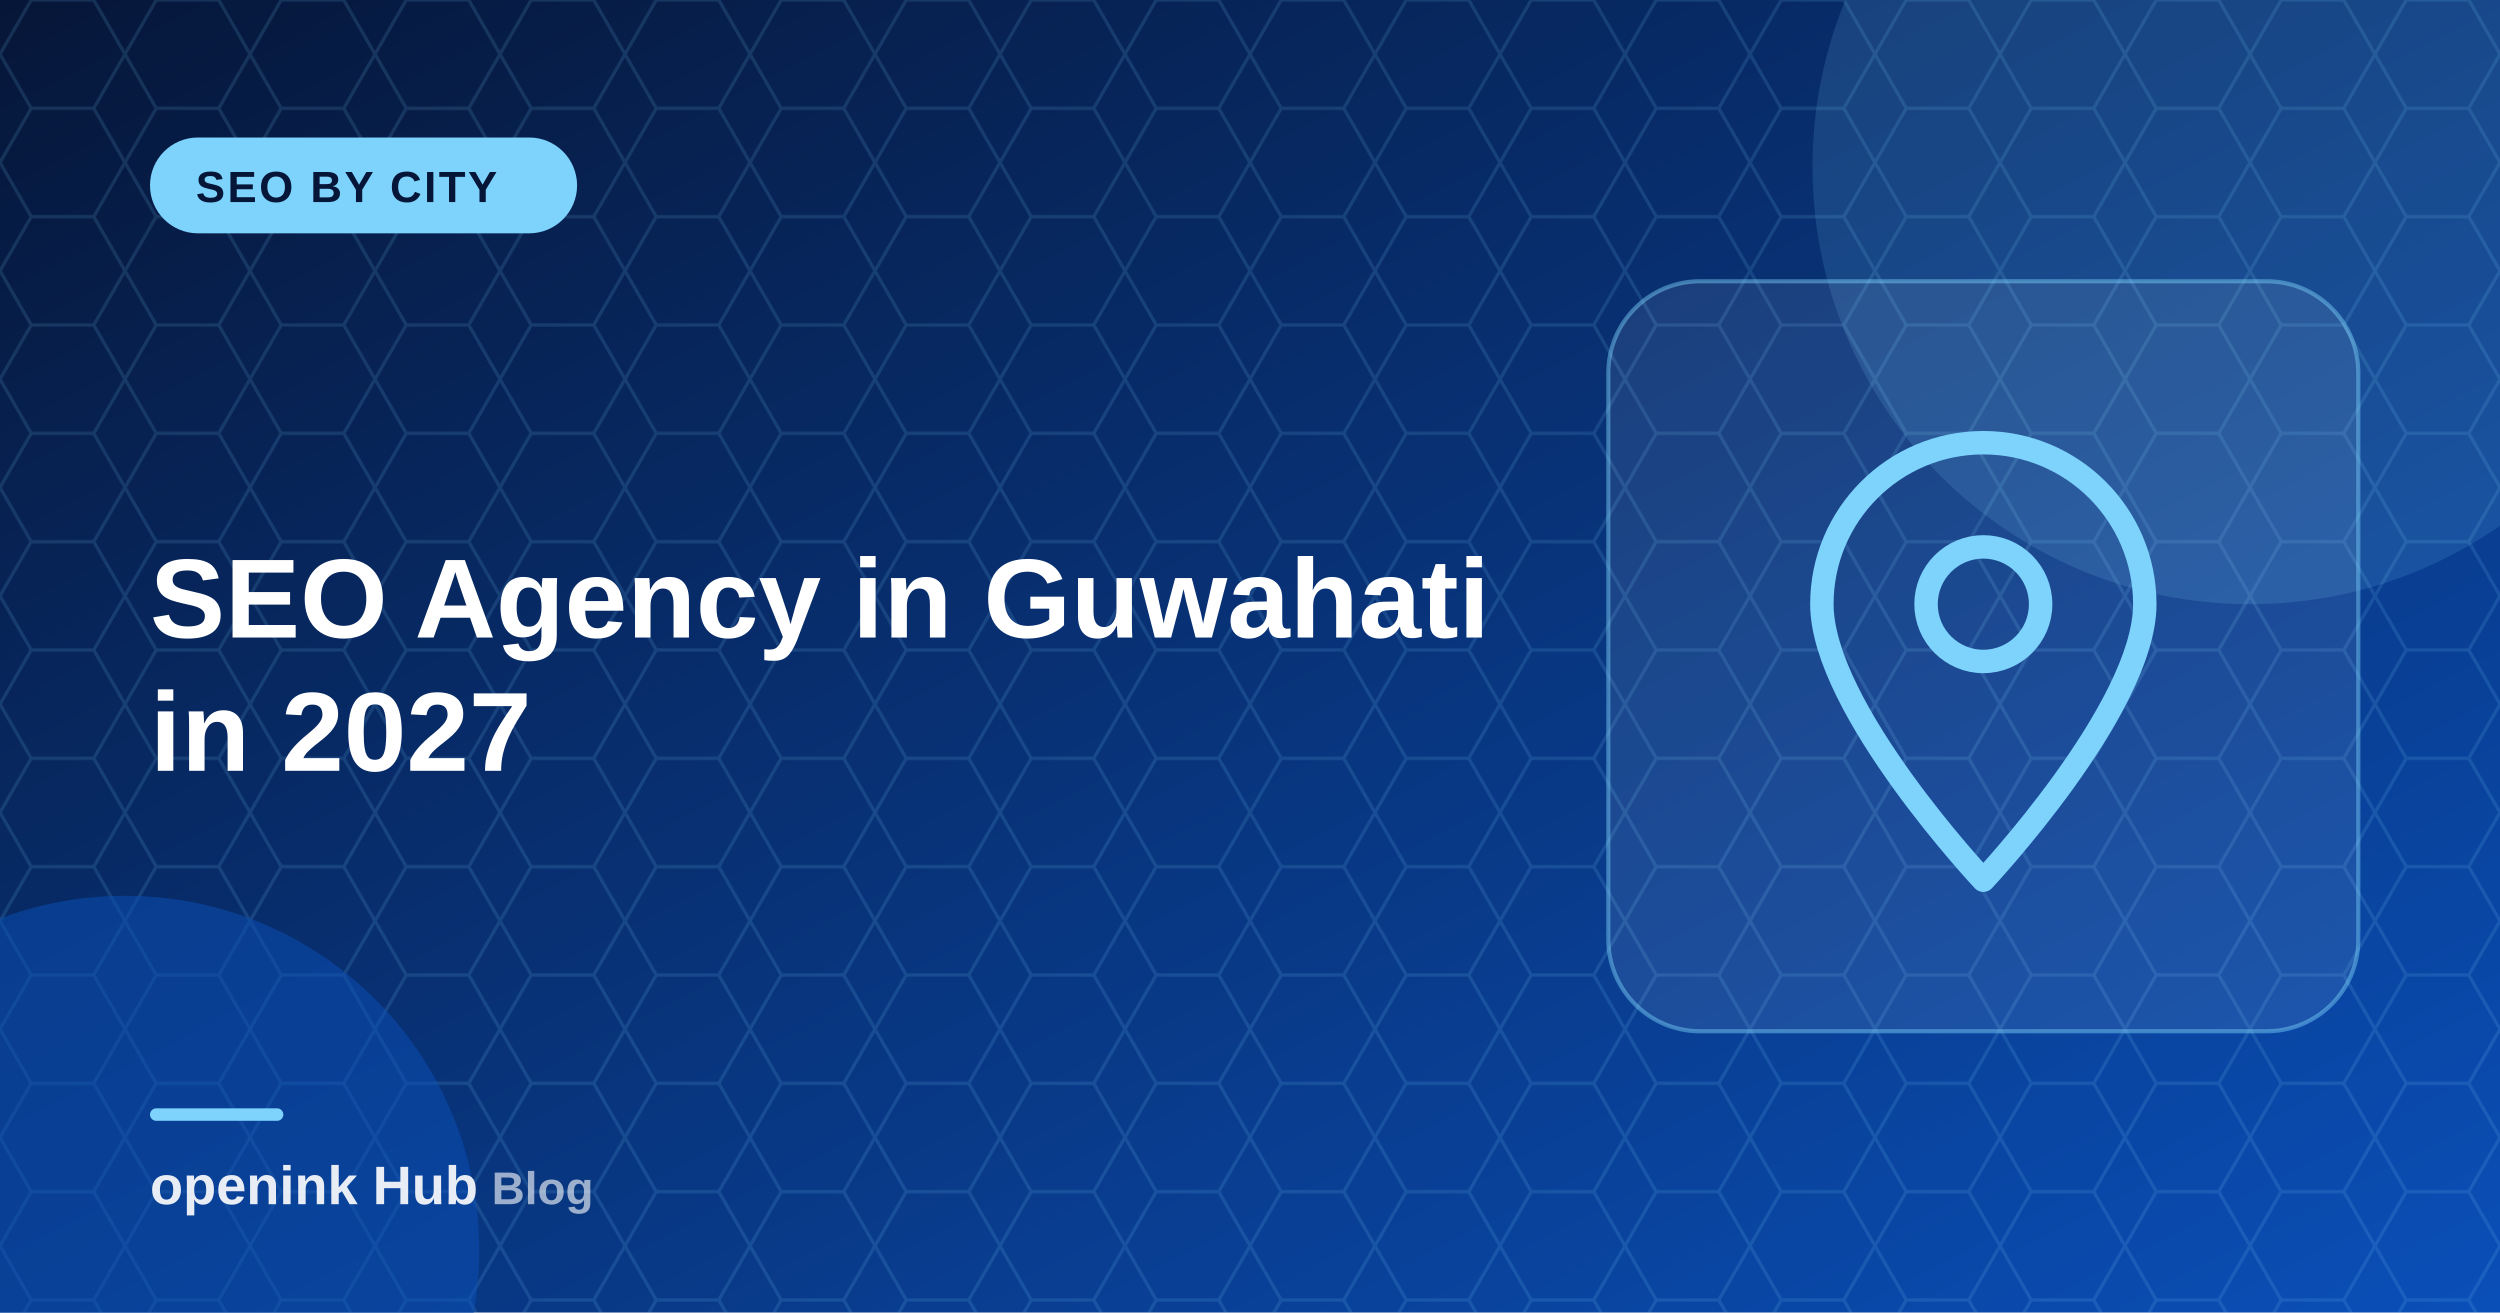
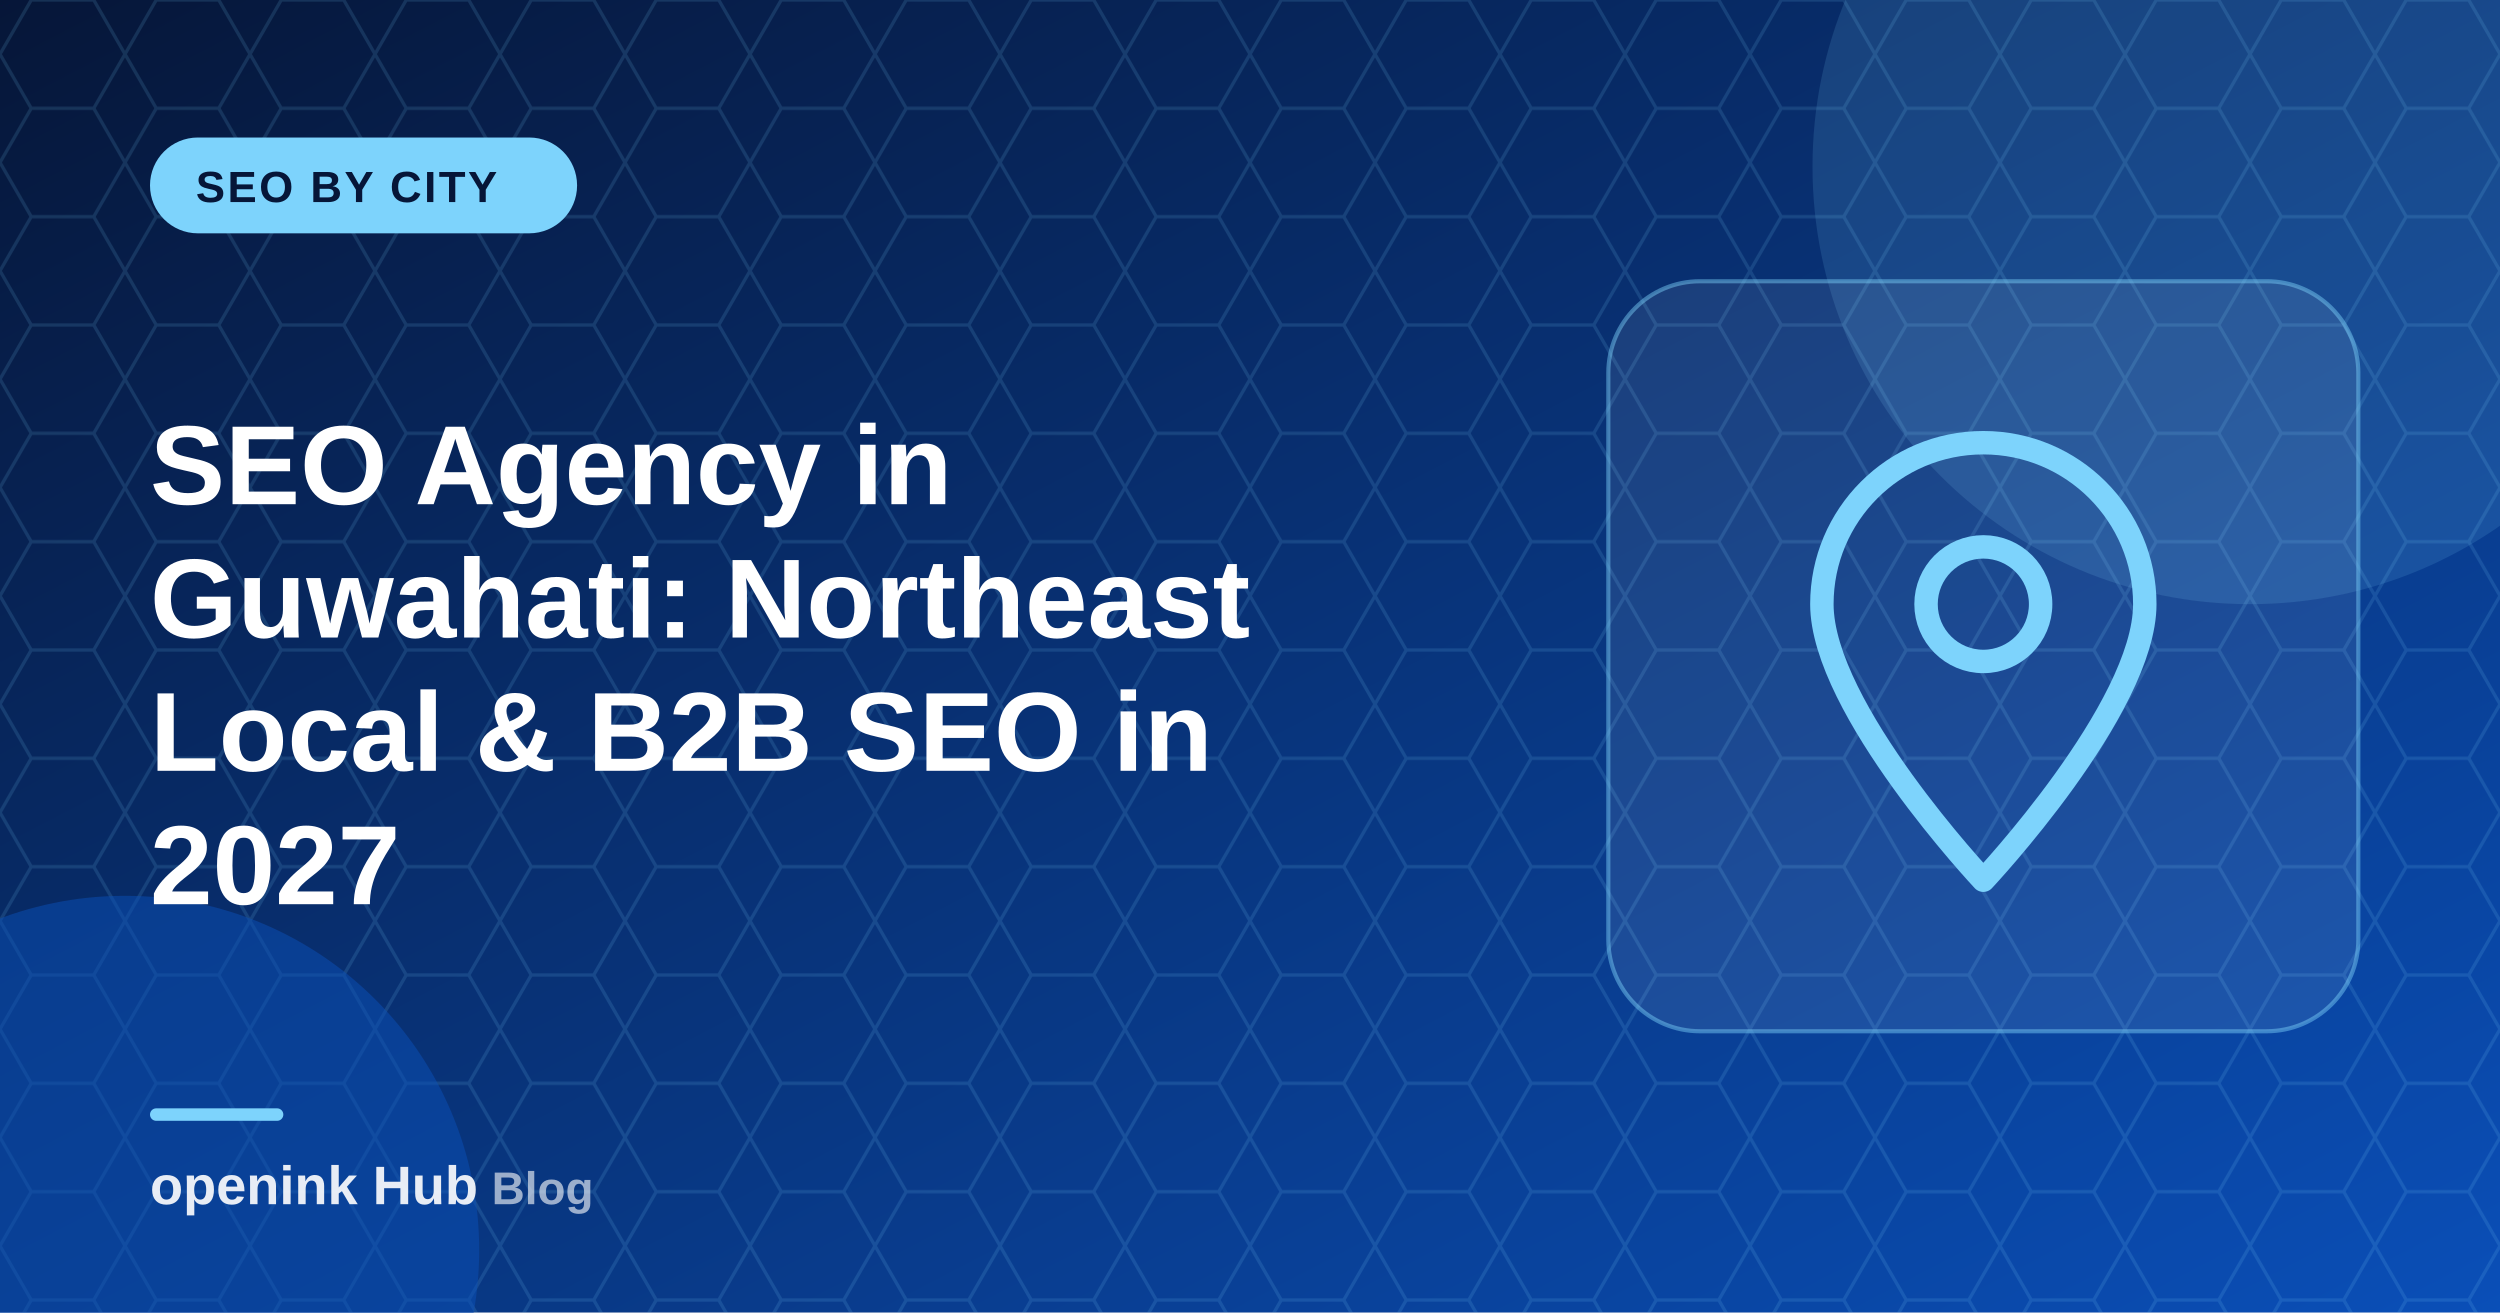
- <svg xmlns="http://www.w3.org/2000/svg" width="1200" height="630" viewBox="0 0 1200 630" role="img" aria-label="SEO Agency in Guwahati in 2027">
+ <svg xmlns="http://www.w3.org/2000/svg" width="1200" height="630" viewBox="0 0 1200 630" role="img" aria-label="SEO Agency in Guwahati: Northeast Local &amp; B2B SEO in 2027">
  <defs>
    <linearGradient id="g" x1="0" y1="0" x2="1" y2="1">
      <stop offset="0" stop-color="#061638" />
      <stop offset="1" stop-color="#0a4fb8" />
    </linearGradient>
    <pattern id="p" width="60" height="52" patternUnits="userSpaceOnUse">
      <path d="M15 0h30l15 26-15 26H15L0 26Z" fill="none" stroke="#7dd3fc" stroke-width="1.6" />
    </pattern>
    <style>.ic{fill:none;stroke:#7dd3fc;stroke-width:9;stroke-linecap:round;stroke-linejoin:round}.ic .f{fill:#7dd3fc;stroke:none}</style>
  </defs>
  <rect width="1200" height="630" fill="url(#g)" />
  <rect width="1200" height="630" fill="url(#p)" opacity=".14" />
  <circle cx="1080" cy="80" r="210" fill="#7dd3fc" opacity=".14" />
  <circle cx="60" cy="600" r="170" fill="#0a4fb8" opacity=".5" />
  <rect x="772" y="135" width="360" height="360" rx="44" fill="#fff" fill-opacity=".08" stroke="#7dd3fc" stroke-opacity=".45" stroke-width="2" />
  <g class="ic" transform="translate(827 190) scale(1.25)">
    <path d="M100 186S38 120 38 80a62 62 0 0 1 124 0c0 40-62 106-62 106Z" />
    <circle cx="100" cy="80" r="22" />
  </g>
  <rect x="72" y="66" width="205" height="46" rx="23" fill="#7dd3fc" />
  <text x="94" y="97" fill="#061638" font-family="Segoe UI,Arial,sans-serif" font-size="21" font-weight="700" letter-spacing="1.2">SEO BY CITY</text>
-   <text x="72" y="306" fill="#fff" font-family="Segoe UI,Arial,sans-serif" font-size="54" font-weight="800">SEO Agency in Guwahati</text>
-   <text x="72" y="370" fill="#fff" font-family="Segoe UI,Arial,sans-serif" font-size="54" font-weight="800">in 2027</text>
+   <text x="72" y="242" fill="#fff" font-family="Segoe UI,Arial,sans-serif" font-size="54" font-weight="800">SEO Agency in</text>
+   <text x="72" y="306" fill="#fff" font-family="Segoe UI,Arial,sans-serif" font-size="54" font-weight="800">Guwahati: Northeast</text>
+   <text x="72" y="370" fill="#fff" font-family="Segoe UI,Arial,sans-serif" font-size="54" font-weight="800">Local &amp; B2B SEO in</text>
+   <text x="72" y="434" fill="#fff" font-family="Segoe UI,Arial,sans-serif" font-size="54" font-weight="800">2027</text>
  <rect x="72" y="532" width="64" height="6" rx="3" fill="#7dd3fc" />
  <text x="72" y="578" fill="#fff" fill-opacity=".9" font-family="Segoe UI,Arial,sans-serif" font-size="26" font-weight="700">openink Hub</text>
  <text x="236" y="578" fill="#fff" fill-opacity=".6" font-family="Segoe UI,Arial,sans-serif" font-size="22" font-weight="600">Blog</text>
</svg>
